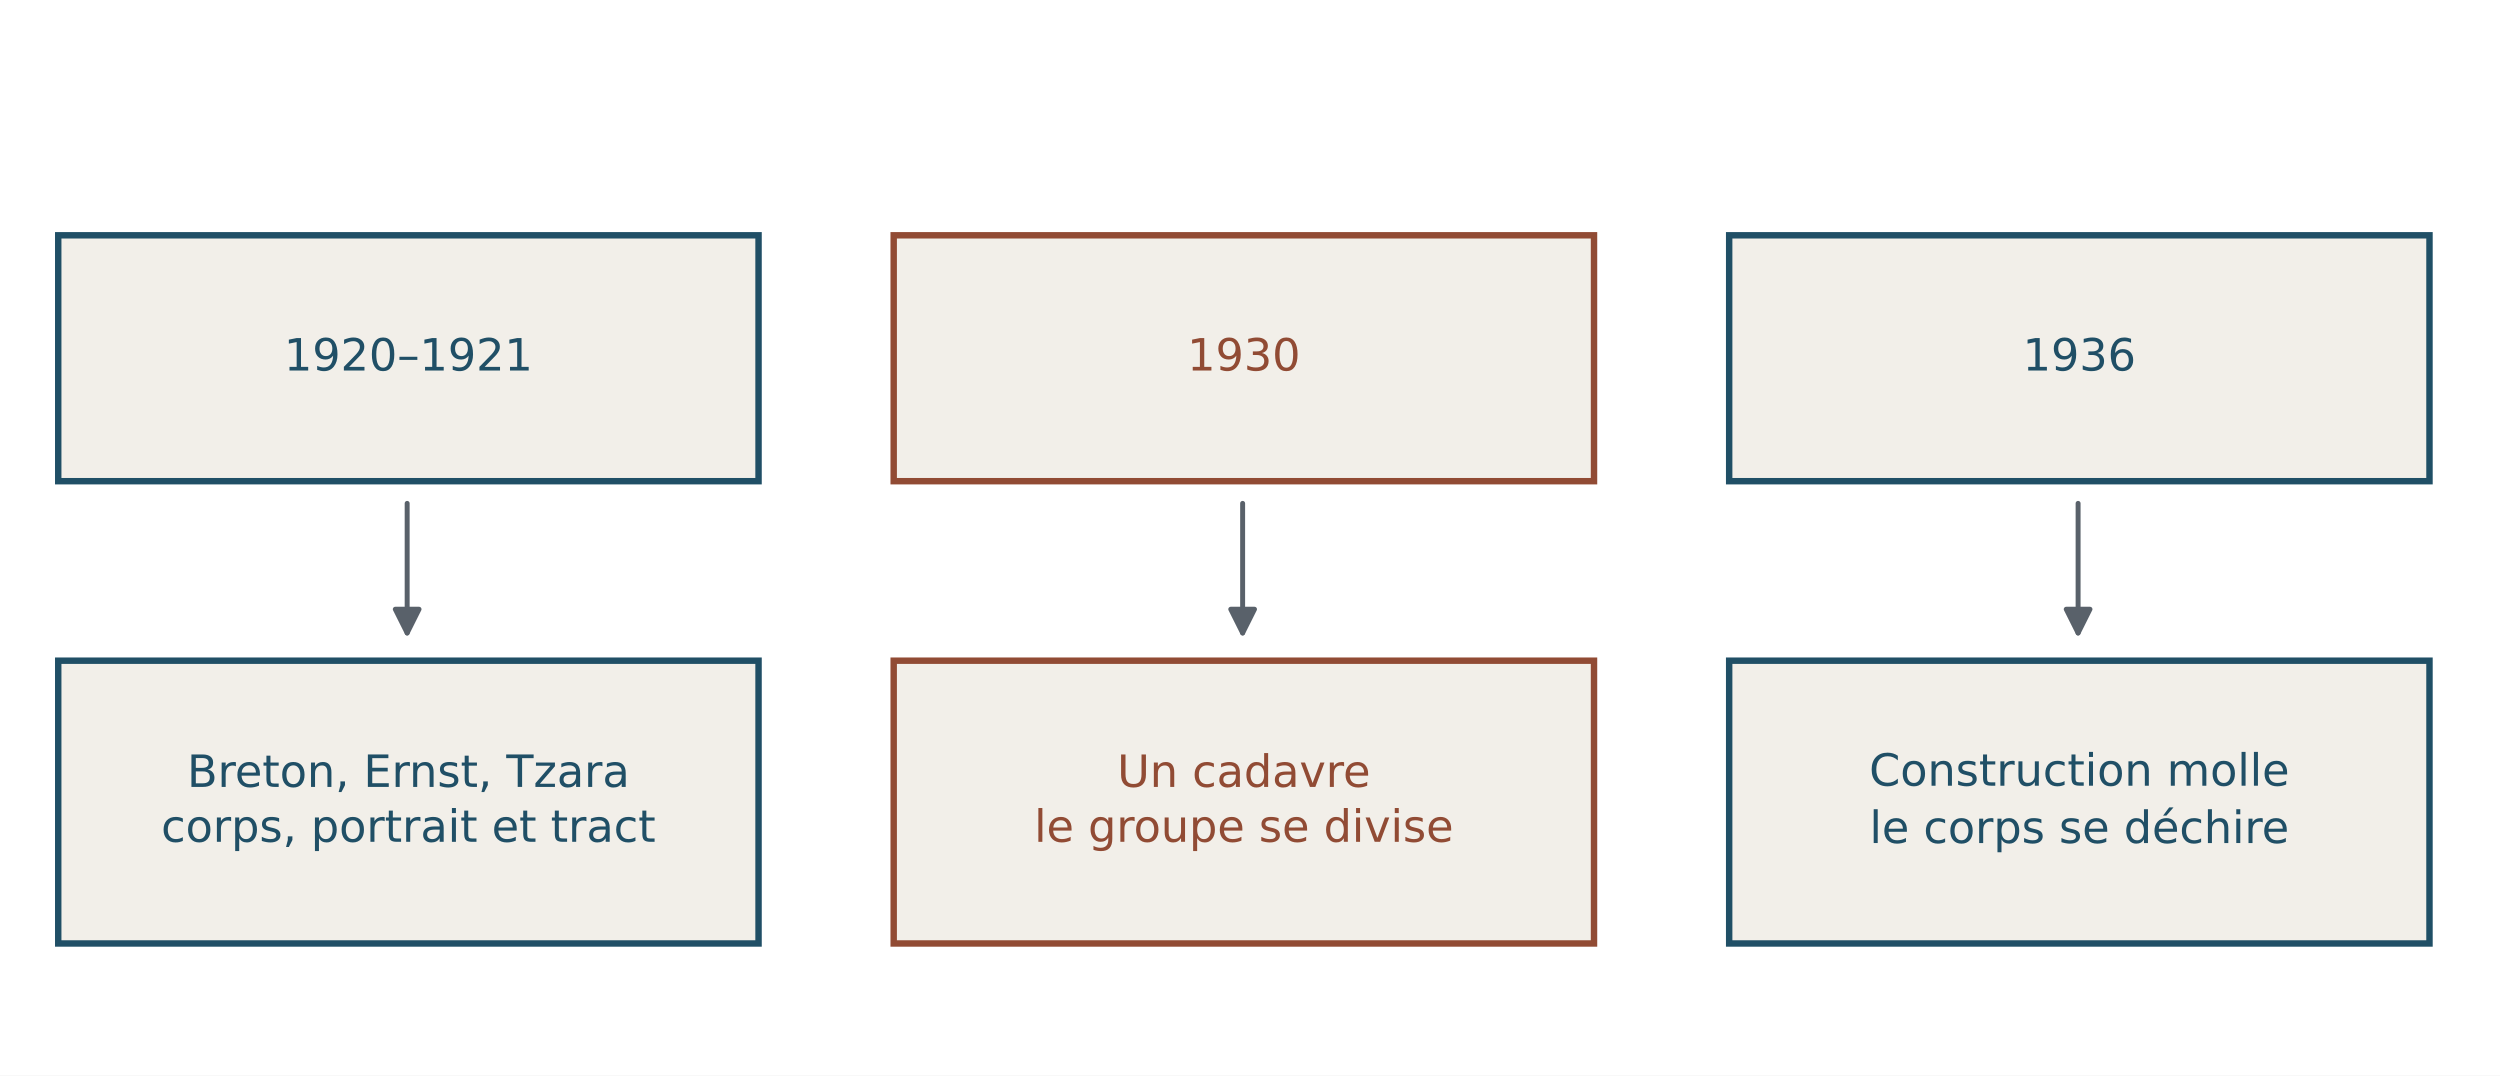
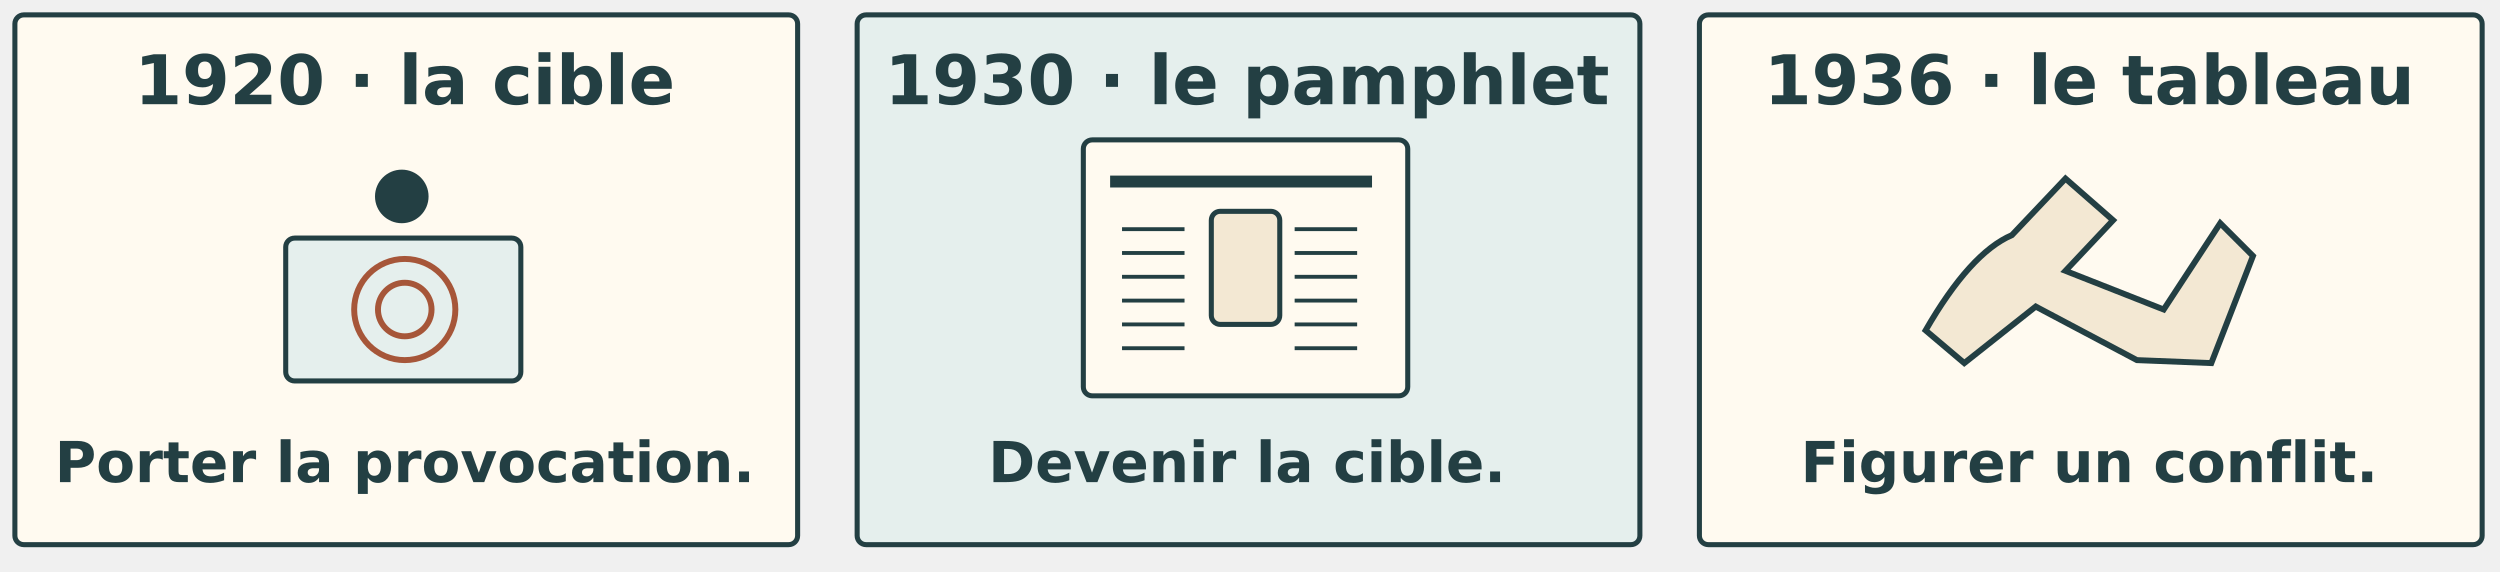
- <svg xmlns="http://www.w3.org/2000/svg" xmlns:xlink="http://www.w3.org/1999/xlink" width="505.44pt" height="217.44pt" viewBox="0 0 505.44 217.44" version="1.1">
+ <svg xmlns="http://www.w3.org/2000/svg" width="840" height="192" viewBox="0 0 840 192" role="img" aria-labelledby="titre desc">
  <defs>
-     <style type="text/css">*{stroke-linejoin: round; stroke-linecap: butt}</style>
+     <marker id="a" viewBox="0 0 8 8" markerUnits="userSpaceOnUse" markerWidth="10" markerHeight="10" refX="7" refY="4" orient="auto">
+       <path d="M0 0L8 4L0 8Z" fill="#a65639" />
+     </marker>
  </defs>
-   <g id="figure_1">
-     <g id="patch_1">
-       <path d="M 0 217.44 L 505.44 217.44 L 505.44 -0 L 0 -0 z " style="fill: #ffffff" />
+   <g font-family="DejaVu Sans, sans-serif">
+     <rect x="5" y="5" width="263" height="178" rx="3" fill="#fffaf0" stroke="#233f43" stroke-width="1.7" />
+     <rect x="288" y="5" width="263" height="178" rx="3" fill="#e5efed" stroke="#233f43" stroke-width="1.7" />
+     <rect x="571" y="5" width="263" height="178" rx="3" fill="#fffaf0" stroke="#233f43" stroke-width="1.7" />
+     <text x="136" y="35" text-anchor="middle" fill="#233f43" font-size="23" font-weight="700">1920 · la cible</text>
+     <text x="419" y="35" text-anchor="middle" fill="#233f43" font-size="23" font-weight="700">1930 · le pamphlet</text>
+     <text x="702" y="35" text-anchor="middle" fill="#233f43" font-size="23" font-weight="700">1936 · le tableau</text>
+     <circle cx="135" cy="66" r="9" fill="#233f43" />
+     <rect x="96" y="80" width="79" height="48" rx="3" fill="#e5efed" stroke="#233f43" stroke-width="1.7" />
+     <g fill="none" stroke="#a65639" stroke-width="2">
+       <circle cx="136" cy="104" r="17" />
+       <circle cx="136" cy="104" r="9" />
    </g>
-     <g id="axes_1">
-       <g id="patch_2">
-         <path d="M 11.772 97.286 L 153.36 97.286 L 153.36 47.571 L 11.772 47.571 z " clip-path="url(#pfb0b498c9a)" style="fill: #f2efe9; stroke: #204f66; stroke-width: 1.3; stroke-linejoin: miter" />
-       </g>
-       <g id="patch_3">
-         <path d="M 11.772 190.749 L 153.36 190.749 L 153.36 133.577 L 11.772 133.577 z " clip-path="url(#pfb0b498c9a)" style="fill: #f2efe9; stroke: #204f66; stroke-width: 1.3; stroke-linejoin: miter" />
-       </g>
-       <g id="patch_4">
-         <path d="M 82.318 101.771 Q 82.318 115.431 82.318 127.973 " clip-path="url(#pfb0b498c9a)" style="fill: none; stroke: #59616a; stroke-linecap: round" />
-         <path d="M 84.718 123.173 L 82.318 127.973 L 79.918 123.173 z " clip-path="url(#pfb0b498c9a)" style="fill: #59616a; stroke: #59616a; stroke-linecap: round" />
-       </g>
-       <g id="patch_5">
-         <path d="M 180.684 97.286 L 322.272 97.286 L 322.272 47.571 L 180.684 47.571 z " clip-path="url(#pfb0b498c9a)" style="fill: #f2efe9; stroke: #914b34; stroke-width: 1.3; stroke-linejoin: miter" />
-       </g>
-       <g id="patch_6">
-         <path d="M 180.684 190.749 L 322.272 190.749 L 322.272 133.577 L 180.684 133.577 z " clip-path="url(#pfb0b498c9a)" style="fill: #f2efe9; stroke: #914b34; stroke-width: 1.3; stroke-linejoin: miter" />
-       </g>
-       <g id="patch_7">
-         <path d="M 251.23 101.771 Q 251.23 115.431 251.23 127.973 " clip-path="url(#pfb0b498c9a)" style="fill: none; stroke: #59616a; stroke-linecap: round" />
-         <path d="M 253.63 123.173 L 251.23 127.973 L 248.83 123.173 z " clip-path="url(#pfb0b498c9a)" style="fill: #59616a; stroke: #59616a; stroke-linecap: round" />
-       </g>
-       <g id="patch_8">
-         <path d="M 349.596 97.286 L 491.184 97.286 L 491.184 47.571 L 349.596 47.571 z " clip-path="url(#pfb0b498c9a)" style="fill: #f2efe9; stroke: #204f66; stroke-width: 1.3; stroke-linejoin: miter" />
-       </g>
-       <g id="patch_9">
-         <path d="M 349.596 190.749 L 491.184 190.749 L 491.184 133.577 L 349.596 133.577 z " clip-path="url(#pfb0b498c9a)" style="fill: #f2efe9; stroke: #204f66; stroke-width: 1.3; stroke-linejoin: miter" />
-       </g>
-       <g id="patch_10">
-         <path d="M 420.142 101.771 Q 420.142 115.431 420.142 127.973 " clip-path="url(#pfb0b498c9a)" style="fill: none; stroke: #59616a; stroke-linecap: round" />
-         <path d="M 422.542 123.173 L 420.142 127.973 L 417.742 123.173 z " clip-path="url(#pfb0b498c9a)" style="fill: #59616a; stroke: #59616a; stroke-linecap: round" />
-       </g>
-       <g id="text_1">
-         <g style="fill: #204f66" transform="translate(57.411 74.91201) scale(0.09 -0.09)">
-           <defs>
-             <path id="DejaVuSans-31" d="M 794 531 L 1825 531 L 1825 4091 L 703 3866 L 703 4441 L 1819 4666 L 2450 4666 L 2450 531 L 3481 531 L 3481 0 L 794 0 L 794 531 z " transform="scale(0.015625)" />
-             <path id="DejaVuSans-39" d="M 703 97 L 703 672 Q 941 559 1184 500 Q 1428 441 1663 441 Q 2288 441 2617 861 Q 2947 1281 2994 2138 Q 2813 1869 2534 1725 Q 2256 1581 1919 1581 Q 1219 1581 811 2004 Q 403 2428 403 3163 Q 403 3881 828 4315 Q 1253 4750 1959 4750 Q 2769 4750 3195 4129 Q 3622 3509 3622 2328 Q 3622 1225 3098 567 Q 2575 -91 1691 -91 Q 1453 -91 1209 -44 Q 966 3 703 97 z M 1959 2075 Q 2384 2075 2632 2365 Q 2881 2656 2881 3163 Q 2881 3666 2632 3958 Q 2384 4250 1959 4250 Q 1534 4250 1286 3958 Q 1038 3666 1038 3163 Q 1038 2656 1286 2365 Q 1534 2075 1959 2075 z " transform="scale(0.015625)" />
-             <path id="DejaVuSans-32" d="M 1228 531 L 3431 531 L 3431 0 L 469 0 L 469 531 Q 828 903 1448 1529 Q 2069 2156 2228 2338 Q 2531 2678 2651 2914 Q 2772 3150 2772 3378 Q 2772 3750 2511 3984 Q 2250 4219 1831 4219 Q 1534 4219 1204 4116 Q 875 4013 500 3803 L 500 4441 Q 881 4594 1212 4672 Q 1544 4750 1819 4750 Q 2544 4750 2975 4387 Q 3406 4025 3406 3419 Q 3406 3131 3298 2873 Q 3191 2616 2906 2266 Q 2828 2175 2409 1742 Q 1991 1309 1228 531 z " transform="scale(0.015625)" />
-             <path id="DejaVuSans-30" d="M 2034 4250 Q 1547 4250 1301 3770 Q 1056 3291 1056 2328 Q 1056 1369 1301 889 Q 1547 409 2034 409 Q 2525 409 2770 889 Q 3016 1369 3016 2328 Q 3016 3291 2770 3770 Q 2525 4250 2034 4250 z M 2034 4750 Q 2819 4750 3233 4129 Q 3647 3509 3647 2328 Q 3647 1150 3233 529 Q 2819 -91 2034 -91 Q 1250 -91 836 529 Q 422 1150 422 2328 Q 422 3509 836 4129 Q 1250 4750 2034 4750 z " transform="scale(0.015625)" />
-             <path id="DejaVuSans-2013" d="M 313 1978 L 2888 1978 L 2888 1528 L 313 1528 L 313 1978 z " transform="scale(0.015625)" />
-           </defs>
-           <use xlink:href="#DejaVuSans-31" />
-           <use xlink:href="#DejaVuSans-39" transform="translate(63.62305 0)" />
-           <use xlink:href="#DejaVuSans-32" transform="translate(127.2461 0)" />
-           <use xlink:href="#DejaVuSans-30" transform="translate(190.8691 0)" />
-           <use xlink:href="#DejaVuSans-2013" transform="translate(254.4922 0)" />
-           <use xlink:href="#DejaVuSans-31" transform="translate(304.4922 0)" />
-           <use xlink:href="#DejaVuSans-39" transform="translate(368.1152 0)" />
-           <use xlink:href="#DejaVuSans-32" transform="translate(431.7383 0)" />
-           <use xlink:href="#DejaVuSans-31" transform="translate(495.3613 0)" />
-         </g>
-       </g>
-       <g id="text_2">
-         <g style="fill: #204f66" transform="translate(37.82053 159.0944) scale(0.09 -0.09)">
-           <defs>
-             <path id="DejaVuSans-42" d="M 1259 2228 L 1259 519 L 2272 519 Q 2781 519 3026 730 Q 3272 941 3272 1375 Q 3272 1813 3026 2020 Q 2781 2228 2272 2228 L 1259 2228 z M 1259 4147 L 1259 2741 L 2194 2741 Q 2656 2741 2882 2914 Q 3109 3088 3109 3444 Q 3109 3797 2882 3972 Q 2656 4147 2194 4147 L 1259 4147 z M 628 4666 L 2241 4666 Q 2963 4666 3353 4366 Q 3744 4066 3744 3513 Q 3744 3084 3544 2831 Q 3344 2578 2956 2516 Q 3422 2416 3680 2098 Q 3938 1781 3938 1306 Q 3938 681 3513 340 Q 3088 0 2303 0 L 628 0 L 628 4666 z " transform="scale(0.015625)" />
-             <path id="DejaVuSans-72" d="M 2631 2963 Q 2534 3019 2420 3045 Q 2306 3072 2169 3072 Q 1681 3072 1420 2755 Q 1159 2438 1159 1844 L 1159 0 L 581 0 L 581 3500 L 1159 3500 L 1159 2956 Q 1341 3275 1631 3429 Q 1922 3584 2338 3584 Q 2397 3584 2469 3576 Q 2541 3569 2628 3553 L 2631 2963 z " transform="scale(0.015625)" />
-             <path id="DejaVuSans-65" d="M 3597 1894 L 3597 1613 L 953 1613 Q 991 1019 1311 708 Q 1631 397 2203 397 Q 2534 397 2845 478 Q 3156 559 3463 722 L 3463 178 Q 3153 47 2828 -22 Q 2503 -91 2169 -91 Q 1331 -91 842 396 Q 353 884 353 1716 Q 353 2575 817 3079 Q 1281 3584 2069 3584 Q 2775 3584 3186 3129 Q 3597 2675 3597 1894 z M 3022 2063 Q 3016 2534 2758 2815 Q 2500 3097 2075 3097 Q 1594 3097 1305 2825 Q 1016 2553 972 2059 L 3022 2063 z " transform="scale(0.015625)" />
-             <path id="DejaVuSans-74" d="M 1172 4494 L 1172 3500 L 2356 3500 L 2356 3053 L 1172 3053 L 1172 1153 Q 1172 725 1289 603 Q 1406 481 1766 481 L 2356 481 L 2356 0 L 1766 0 Q 1100 0 847 248 Q 594 497 594 1153 L 594 3053 L 172 3053 L 172 3500 L 594 3500 L 594 4494 L 1172 4494 z " transform="scale(0.015625)" />
-             <path id="DejaVuSans-6f" d="M 1959 3097 Q 1497 3097 1228 2736 Q 959 2375 959 1747 Q 959 1119 1226 758 Q 1494 397 1959 397 Q 2419 397 2687 759 Q 2956 1122 2956 1747 Q 2956 2369 2687 2733 Q 2419 3097 1959 3097 z M 1959 3584 Q 2709 3584 3137 3096 Q 3566 2609 3566 1747 Q 3566 888 3137 398 Q 2709 -91 1959 -91 Q 1206 -91 779 398 Q 353 888 353 1747 Q 353 2609 779 3096 Q 1206 3584 1959 3584 z " transform="scale(0.015625)" />
-             <path id="DejaVuSans-6e" d="M 3513 2113 L 3513 0 L 2938 0 L 2938 2094 Q 2938 2591 2744 2837 Q 2550 3084 2163 3084 Q 1697 3084 1428 2787 Q 1159 2491 1159 1978 L 1159 0 L 581 0 L 581 3500 L 1159 3500 L 1159 2956 Q 1366 3272 1645 3428 Q 1925 3584 2291 3584 Q 2894 3584 3203 3211 Q 3513 2838 3513 2113 z " transform="scale(0.015625)" />
-             <path id="DejaVuSans-2c" d="M 750 794 L 1409 794 L 1409 256 L 897 -744 L 494 -744 L 750 256 L 750 794 z " transform="scale(0.015625)" />
-             <path id="DejaVuSans-20" transform="scale(0.015625)" />
-             <path id="DejaVuSans-45" d="M 628 4666 L 3578 4666 L 3578 4134 L 1259 4134 L 1259 2753 L 3481 2753 L 3481 2222 L 1259 2222 L 1259 531 L 3634 531 L 3634 0 L 628 0 L 628 4666 z " transform="scale(0.015625)" />
-             <path id="DejaVuSans-73" d="M 2834 3397 L 2834 2853 Q 2591 2978 2328 3040 Q 2066 3103 1784 3103 Q 1356 3103 1142 2972 Q 928 2841 928 2578 Q 928 2378 1081 2264 Q 1234 2150 1697 2047 L 1894 2003 Q 2506 1872 2764 1633 Q 3022 1394 3022 966 Q 3022 478 2636 193 Q 2250 -91 1575 -91 Q 1294 -91 989 -36 Q 684 19 347 128 L 347 722 Q 666 556 975 473 Q 1284 391 1588 391 Q 1994 391 2212 530 Q 2431 669 2431 922 Q 2431 1156 2273 1281 Q 2116 1406 1581 1522 L 1381 1569 Q 847 1681 609 1914 Q 372 2147 372 2553 Q 372 3047 722 3315 Q 1072 3584 1716 3584 Q 2034 3584 2315 3537 Q 2597 3491 2834 3397 z " transform="scale(0.015625)" />
-             <path id="DejaVuSans-54" d="M -19 4666 L 3928 4666 L 3928 4134 L 2272 4134 L 2272 0 L 1638 0 L 1638 4134 L -19 4134 L -19 4666 z " transform="scale(0.015625)" />
-             <path id="DejaVuSans-7a" d="M 353 3500 L 3084 3500 L 3084 2975 L 922 459 L 3084 459 L 3084 0 L 275 0 L 275 525 L 2438 3041 L 353 3041 L 353 3500 z " transform="scale(0.015625)" />
-             <path id="DejaVuSans-61" d="M 2194 1759 Q 1497 1759 1228 1600 Q 959 1441 959 1056 Q 959 750 1161 570 Q 1363 391 1709 391 Q 2188 391 2477 730 Q 2766 1069 2766 1631 L 2766 1759 L 2194 1759 z M 3341 1997 L 3341 0 L 2766 0 L 2766 531 Q 2569 213 2275 61 Q 1981 -91 1556 -91 Q 1019 -91 701 211 Q 384 513 384 1019 Q 384 1609 779 1909 Q 1175 2209 1959 2209 L 2766 2209 L 2766 2266 Q 2766 2663 2505 2880 Q 2244 3097 1772 3097 Q 1472 3097 1187 3025 Q 903 2953 641 2809 L 641 3341 Q 956 3463 1253 3523 Q 1550 3584 1831 3584 Q 2591 3584 2966 3190 Q 3341 2797 3341 1997 z " transform="scale(0.015625)" />
-           </defs>
-           <use xlink:href="#DejaVuSans-42" />
-           <use xlink:href="#DejaVuSans-72" transform="translate(68.60352 0)" />
-           <use xlink:href="#DejaVuSans-65" transform="translate(107.4668 0)" />
-           <use xlink:href="#DejaVuSans-74" transform="translate(168.9902 0)" />
-           <use xlink:href="#DejaVuSans-6f" transform="translate(208.1992 0)" />
-           <use xlink:href="#DejaVuSans-6e" transform="translate(269.3809 0)" />
-           <use xlink:href="#DejaVuSans-2c" transform="translate(332.7598 0)" />
-           <use xlink:href="#DejaVuSans-20" transform="translate(364.5469 0)" />
-           <use xlink:href="#DejaVuSans-45" transform="translate(396.334 0)" />
-           <use xlink:href="#DejaVuSans-72" transform="translate(459.5176 0)" />
-           <use xlink:href="#DejaVuSans-6e" transform="translate(498.8809 0)" />
-           <use xlink:href="#DejaVuSans-73" transform="translate(562.2598 0)" />
-           <use xlink:href="#DejaVuSans-74" transform="translate(614.3594 0)" />
-           <use xlink:href="#DejaVuSans-2c" transform="translate(653.5684 0)" />
-           <use xlink:href="#DejaVuSans-20" transform="translate(685.3555 0)" />
-           <use xlink:href="#DejaVuSans-54" transform="translate(717.1426 0)" />
-           <use xlink:href="#DejaVuSans-7a" transform="translate(778.2266 0)" />
-           <use xlink:href="#DejaVuSans-61" transform="translate(830.7168 0)" />
-           <use xlink:href="#DejaVuSans-72" transform="translate(891.9961 0)" />
-           <use xlink:href="#DejaVuSans-61" transform="translate(933.1094 0)" />
-         </g>
-         <g style="fill: #204f66" transform="translate(32.57733 170.1982) scale(0.09 -0.09)">
-           <defs>
-             <path id="DejaVuSans-63" d="M 3122 3366 L 3122 2828 Q 2878 2963 2633 3030 Q 2388 3097 2138 3097 Q 1578 3097 1268 2742 Q 959 2388 959 1747 Q 959 1106 1268 751 Q 1578 397 2138 397 Q 2388 397 2633 464 Q 2878 531 3122 666 L 3122 134 Q 2881 22 2623 -34 Q 2366 -91 2075 -91 Q 1284 -91 818 406 Q 353 903 353 1747 Q 353 2603 823 3093 Q 1294 3584 2113 3584 Q 2378 3584 2631 3529 Q 2884 3475 3122 3366 z " transform="scale(0.015625)" />
-             <path id="DejaVuSans-70" d="M 1159 525 L 1159 -1331 L 581 -1331 L 581 3500 L 1159 3500 L 1159 2969 Q 1341 3281 1617 3432 Q 1894 3584 2278 3584 Q 2916 3584 3314 3078 Q 3713 2572 3713 1747 Q 3713 922 3314 415 Q 2916 -91 2278 -91 Q 1894 -91 1617 61 Q 1341 213 1159 525 z M 3116 1747 Q 3116 2381 2855 2742 Q 2594 3103 2138 3103 Q 1681 3103 1420 2742 Q 1159 2381 1159 1747 Q 1159 1113 1420 752 Q 1681 391 2138 391 Q 2594 391 2855 752 Q 3116 1113 3116 1747 z " transform="scale(0.015625)" />
-             <path id="DejaVuSans-69" d="M 603 3500 L 1178 3500 L 1178 0 L 603 0 L 603 3500 z M 603 4863 L 1178 4863 L 1178 4134 L 603 4134 L 603 4863 z " transform="scale(0.015625)" />
-           </defs>
-           <use xlink:href="#DejaVuSans-63" />
-           <use xlink:href="#DejaVuSans-6f" transform="translate(54.98047 0)" />
-           <use xlink:href="#DejaVuSans-72" transform="translate(116.1621 0)" />
-           <use xlink:href="#DejaVuSans-70" transform="translate(157.2754 0)" />
-           <use xlink:href="#DejaVuSans-73" transform="translate(220.752 0)" />
-           <use xlink:href="#DejaVuSans-2c" transform="translate(272.8516 0)" />
-           <use xlink:href="#DejaVuSans-20" transform="translate(304.6387 0)" />
-           <use xlink:href="#DejaVuSans-70" transform="translate(336.4258 0)" />
-           <use xlink:href="#DejaVuSans-6f" transform="translate(399.9023 0)" />
-           <use xlink:href="#DejaVuSans-72" transform="translate(461.084 0)" />
-           <use xlink:href="#DejaVuSans-74" transform="translate(502.1973 0)" />
-           <use xlink:href="#DejaVuSans-72" transform="translate(541.4062 0)" />
-           <use xlink:href="#DejaVuSans-61" transform="translate(582.5195 0)" />
-           <use xlink:href="#DejaVuSans-69" transform="translate(643.7988 0)" />
-           <use xlink:href="#DejaVuSans-74" transform="translate(671.582 0)" />
-           <use xlink:href="#DejaVuSans-20" transform="translate(710.791 0)" />
-           <use xlink:href="#DejaVuSans-65" transform="translate(742.5781 0)" />
-           <use xlink:href="#DejaVuSans-74" transform="translate(804.1016 0)" />
-           <use xlink:href="#DejaVuSans-20" transform="translate(843.3105 0)" />
-           <use xlink:href="#DejaVuSans-74" transform="translate(875.0977 0)" />
-           <use xlink:href="#DejaVuSans-72" transform="translate(914.3066 0)" />
-           <use xlink:href="#DejaVuSans-61" transform="translate(955.4199 0)" />
-           <use xlink:href="#DejaVuSans-63" transform="translate(1016.699 0)" />
-           <use xlink:href="#DejaVuSans-74" transform="translate(1071.68 0)" />
-         </g>
-       </g>
-       <g id="text_3">
-         <g style="fill: #914b34" transform="translate(240.0255 74.91201) scale(0.09 -0.09)">
-           <defs>
-             <path id="DejaVuSans-33" d="M 2597 2516 Q 3050 2419 3304 2112 Q 3559 1806 3559 1356 Q 3559 666 3084 287 Q 2609 -91 1734 -91 Q 1441 -91 1130 -33 Q 819 25 488 141 L 488 750 Q 750 597 1062 519 Q 1375 441 1716 441 Q 2309 441 2620 675 Q 2931 909 2931 1356 Q 2931 1769 2642 2001 Q 2353 2234 1838 2234 L 1294 2234 L 1294 2753 L 1863 2753 Q 2328 2753 2575 2939 Q 2822 3125 2822 3475 Q 2822 3834 2567 4026 Q 2313 4219 1838 4219 Q 1578 4219 1281 4162 Q 984 4106 628 3988 L 628 4550 Q 988 4650 1302 4700 Q 1616 4750 1894 4750 Q 2613 4750 3031 4423 Q 3450 4097 3450 3541 Q 3450 3153 3228 2886 Q 3006 2619 2597 2516 z " transform="scale(0.015625)" />
-           </defs>
-           <use xlink:href="#DejaVuSans-31" />
-           <use xlink:href="#DejaVuSans-39" transform="translate(63.62305 0)" />
-           <use xlink:href="#DejaVuSans-33" transform="translate(127.2461 0)" />
-           <use xlink:href="#DejaVuSans-30" transform="translate(190.8691 0)" />
-         </g>
-       </g>
-       <g id="text_4">
-         <g style="fill: #914b34" transform="translate(225.8751 159.0944) scale(0.09 -0.09)">
-           <defs>
-             <path id="DejaVuSans-55" d="M 556 4666 L 1191 4666 L 1191 1831 Q 1191 1081 1462 751 Q 1734 422 2344 422 Q 2950 422 3222 751 Q 3494 1081 3494 1831 L 3494 4666 L 4128 4666 L 4128 1753 Q 4128 841 3676 375 Q 3225 -91 2344 -91 Q 1459 -91 1007 375 Q 556 841 556 1753 L 556 4666 z " transform="scale(0.015625)" />
-             <path id="DejaVuSans-64" d="M 2906 2969 L 2906 4863 L 3481 4863 L 3481 0 L 2906 0 L 2906 525 Q 2725 213 2448 61 Q 2172 -91 1784 -91 Q 1150 -91 751 415 Q 353 922 353 1747 Q 353 2572 751 3078 Q 1150 3584 1784 3584 Q 2172 3584 2448 3432 Q 2725 3281 2906 2969 z M 947 1747 Q 947 1113 1208 752 Q 1469 391 1925 391 Q 2381 391 2643 752 Q 2906 1113 2906 1747 Q 2906 2381 2643 2742 Q 2381 3103 1925 3103 Q 1469 3103 1208 2742 Q 947 2381 947 1747 z " transform="scale(0.015625)" />
-             <path id="DejaVuSans-76" d="M 191 3500 L 800 3500 L 1894 563 L 2988 3500 L 3597 3500 L 2284 0 L 1503 0 L 191 3500 z " transform="scale(0.015625)" />
-           </defs>
-           <use xlink:href="#DejaVuSans-55" />
-           <use xlink:href="#DejaVuSans-6e" transform="translate(73.19336 0)" />
-           <use xlink:href="#DejaVuSans-20" transform="translate(136.5723 0)" />
-           <use xlink:href="#DejaVuSans-63" transform="translate(168.3594 0)" />
-           <use xlink:href="#DejaVuSans-61" transform="translate(223.3398 0)" />
-           <use xlink:href="#DejaVuSans-64" transform="translate(284.6191 0)" />
-           <use xlink:href="#DejaVuSans-61" transform="translate(348.0957 0)" />
-           <use xlink:href="#DejaVuSans-76" transform="translate(409.375 0)" />
-           <use xlink:href="#DejaVuSans-72" transform="translate(468.5547 0)" />
-           <use xlink:href="#DejaVuSans-65" transform="translate(507.418 0)" />
-         </g>
-         <g style="fill: #914b34" transform="translate(209.0852 170.1982) scale(0.09 -0.09)">
-           <defs>
-             <path id="DejaVuSans-6c" d="M 603 4863 L 1178 4863 L 1178 0 L 603 0 L 603 4863 z " transform="scale(0.015625)" />
-             <path id="DejaVuSans-67" d="M 2906 1791 Q 2906 2416 2648 2759 Q 2391 3103 1925 3103 Q 1463 3103 1205 2759 Q 947 2416 947 1791 Q 947 1169 1205 825 Q 1463 481 1925 481 Q 2391 481 2648 825 Q 2906 1169 2906 1791 z M 3481 434 Q 3481 -459 3084 -895 Q 2688 -1331 1869 -1331 Q 1566 -1331 1297 -1286 Q 1028 -1241 775 -1147 L 775 -588 Q 1028 -725 1275 -790 Q 1522 -856 1778 -856 Q 2344 -856 2625 -561 Q 2906 -266 2906 331 L 2906 616 Q 2728 306 2450 153 Q 2172 0 1784 0 Q 1141 0 747 490 Q 353 981 353 1791 Q 353 2603 747 3093 Q 1141 3584 1784 3584 Q 2172 3584 2450 3431 Q 2728 3278 2906 2969 L 2906 3500 L 3481 3500 L 3481 434 z " transform="scale(0.015625)" />
-             <path id="DejaVuSans-75" d="M 544 1381 L 544 3500 L 1119 3500 L 1119 1403 Q 1119 906 1312 657 Q 1506 409 1894 409 Q 2359 409 2629 706 Q 2900 1003 2900 1516 L 2900 3500 L 3475 3500 L 3475 0 L 2900 0 L 2900 538 Q 2691 219 2414 64 Q 2138 -91 1772 -91 Q 1169 -91 856 284 Q 544 659 544 1381 z M 1991 3584 L 1991 3584 z " transform="scale(0.015625)" />
-           </defs>
-           <use xlink:href="#DejaVuSans-6c" />
-           <use xlink:href="#DejaVuSans-65" transform="translate(27.7832 0)" />
-           <use xlink:href="#DejaVuSans-20" transform="translate(89.30664 0)" />
-           <use xlink:href="#DejaVuSans-67" transform="translate(121.0938 0)" />
-           <use xlink:href="#DejaVuSans-72" transform="translate(184.5703 0)" />
-           <use xlink:href="#DejaVuSans-6f" transform="translate(223.4336 0)" />
-           <use xlink:href="#DejaVuSans-75" transform="translate(284.6152 0)" />
-           <use xlink:href="#DejaVuSans-70" transform="translate(347.9941 0)" />
-           <use xlink:href="#DejaVuSans-65" transform="translate(411.4707 0)" />
-           <use xlink:href="#DejaVuSans-20" transform="translate(472.9941 0)" />
-           <use xlink:href="#DejaVuSans-73" transform="translate(504.7812 0)" />
-           <use xlink:href="#DejaVuSans-65" transform="translate(556.8809 0)" />
-           <use xlink:href="#DejaVuSans-20" transform="translate(618.4043 0)" />
-           <use xlink:href="#DejaVuSans-64" transform="translate(650.1914 0)" />
-           <use xlink:href="#DejaVuSans-69" transform="translate(713.668 0)" />
-           <use xlink:href="#DejaVuSans-76" transform="translate(741.4512 0)" />
-           <use xlink:href="#DejaVuSans-69" transform="translate(800.6309 0)" />
-           <use xlink:href="#DejaVuSans-73" transform="translate(828.4141 0)" />
-           <use xlink:href="#DejaVuSans-65" transform="translate(880.5137 0)" />
-         </g>
-       </g>
-       <g id="text_5">
-         <g style="fill: #204f66" transform="translate(408.9375 74.91201) scale(0.09 -0.09)">
-           <defs>
-             <path id="DejaVuSans-36" d="M 2113 2584 Q 1688 2584 1439 2293 Q 1191 2003 1191 1497 Q 1191 994 1439 701 Q 1688 409 2113 409 Q 2538 409 2786 701 Q 3034 994 3034 1497 Q 3034 2003 2786 2293 Q 2538 2584 2113 2584 z M 3366 4563 L 3366 3988 Q 3128 4100 2886 4159 Q 2644 4219 2406 4219 Q 1781 4219 1451 3797 Q 1122 3375 1075 2522 Q 1259 2794 1537 2939 Q 1816 3084 2150 3084 Q 2853 3084 3261 2657 Q 3669 2231 3669 1497 Q 3669 778 3244 343 Q 2819 -91 2113 -91 Q 1303 -91 875 529 Q 447 1150 447 2328 Q 447 3434 972 4092 Q 1497 4750 2381 4750 Q 2619 4750 2861 4703 Q 3103 4656 3366 4563 z " transform="scale(0.015625)" />
-           </defs>
-           <use xlink:href="#DejaVuSans-31" />
-           <use xlink:href="#DejaVuSans-39" transform="translate(63.62305 0)" />
-           <use xlink:href="#DejaVuSans-33" transform="translate(127.2461 0)" />
-           <use xlink:href="#DejaVuSans-36" transform="translate(190.8691 0)" />
-         </g>
-       </g>
-       <g id="text_6">
-         <g style="fill: #204f66" transform="translate(377.9023 158.8514) scale(0.09 -0.09)">
-           <defs>
-             <path id="DejaVuSans-43" d="M 4122 4306 L 4122 3641 Q 3803 3938 3442 4084 Q 3081 4231 2675 4231 Q 1875 4231 1450 3742 Q 1025 3253 1025 2328 Q 1025 1406 1450 917 Q 1875 428 2675 428 Q 3081 428 3442 575 Q 3803 722 4122 1019 L 4122 359 Q 3791 134 3420 21 Q 3050 -91 2638 -91 Q 1578 -91 968 557 Q 359 1206 359 2328 Q 359 3453 968 4101 Q 1578 4750 2638 4750 Q 3056 4750 3426 4639 Q 3797 4528 4122 4306 z " transform="scale(0.015625)" />
-             <path id="DejaVuSans-6d" d="M 3328 2828 Q 3544 3216 3844 3400 Q 4144 3584 4550 3584 Q 5097 3584 5394 3201 Q 5691 2819 5691 2113 L 5691 0 L 5113 0 L 5113 2094 Q 5113 2597 4934 2840 Q 4756 3084 4391 3084 Q 3944 3084 3684 2787 Q 3425 2491 3425 1978 L 3425 0 L 2847 0 L 2847 2094 Q 2847 2600 2669 2842 Q 2491 3084 2119 3084 Q 1678 3084 1418 2786 Q 1159 2488 1159 1978 L 1159 0 L 581 0 L 581 3500 L 1159 3500 L 1159 2956 Q 1356 3278 1631 3431 Q 1906 3584 2284 3584 Q 2666 3584 2933 3390 Q 3200 3197 3328 2828 z " transform="scale(0.015625)" />
-           </defs>
-           <use xlink:href="#DejaVuSans-43" />
-           <use xlink:href="#DejaVuSans-6f" transform="translate(69.82422 0)" />
-           <use xlink:href="#DejaVuSans-6e" transform="translate(131.0059 0)" />
-           <use xlink:href="#DejaVuSans-73" transform="translate(194.3848 0)" />
-           <use xlink:href="#DejaVuSans-74" transform="translate(246.4844 0)" />
-           <use xlink:href="#DejaVuSans-72" transform="translate(285.6934 0)" />
-           <use xlink:href="#DejaVuSans-75" transform="translate(326.8066 0)" />
-           <use xlink:href="#DejaVuSans-63" transform="translate(390.1855 0)" />
-           <use xlink:href="#DejaVuSans-74" transform="translate(445.166 0)" />
-           <use xlink:href="#DejaVuSans-69" transform="translate(484.375 0)" />
-           <use xlink:href="#DejaVuSans-6f" transform="translate(512.1582 0)" />
-           <use xlink:href="#DejaVuSans-6e" transform="translate(573.3398 0)" />
-           <use xlink:href="#DejaVuSans-20" transform="translate(636.7188 0)" />
-           <use xlink:href="#DejaVuSans-6d" transform="translate(668.5059 0)" />
-           <use xlink:href="#DejaVuSans-6f" transform="translate(765.918 0)" />
-           <use xlink:href="#DejaVuSans-6c" transform="translate(827.0996 0)" />
-           <use xlink:href="#DejaVuSans-6c" transform="translate(854.8828 0)" />
-           <use xlink:href="#DejaVuSans-65" transform="translate(882.666 0)" />
-         </g>
-         <g style="fill: #204f66" transform="translate(377.9691 170.4412) scale(0.09 -0.09)">
-           <defs>
-             <path id="DejaVuSans-e9" d="M 3597 1894 L 3597 1613 L 953 1613 Q 991 1019 1311 708 Q 1631 397 2203 397 Q 2534 397 2845 478 Q 3156 559 3463 722 L 3463 178 Q 3153 47 2828 -22 Q 2503 -91 2169 -91 Q 1331 -91 842 396 Q 353 884 353 1716 Q 353 2575 817 3079 Q 1281 3584 2069 3584 Q 2775 3584 3186 3129 Q 3597 2675 3597 1894 z M 3022 2063 Q 3016 2534 2758 2815 Q 2500 3097 2075 3097 Q 1594 3097 1305 2825 Q 1016 2553 972 2059 L 3022 2063 z M 2466 5119 L 3088 5119 L 2070 3944 L 1591 3944 L 2466 5119 z " transform="scale(0.015625)" />
-             <path id="DejaVuSans-68" d="M 3513 2113 L 3513 0 L 2938 0 L 2938 2094 Q 2938 2591 2744 2837 Q 2550 3084 2163 3084 Q 1697 3084 1428 2787 Q 1159 2491 1159 1978 L 1159 0 L 581 0 L 581 4863 L 1159 4863 L 1159 2956 Q 1366 3272 1645 3428 Q 1925 3584 2291 3584 Q 2894 3584 3203 3211 Q 3513 2838 3513 2113 z " transform="scale(0.015625)" />
-           </defs>
-           <use xlink:href="#DejaVuSans-6c" />
-           <use xlink:href="#DejaVuSans-65" transform="translate(27.7832 0)" />
-           <use xlink:href="#DejaVuSans-20" transform="translate(89.30664 0)" />
-           <use xlink:href="#DejaVuSans-63" transform="translate(121.0938 0)" />
-           <use xlink:href="#DejaVuSans-6f" transform="translate(176.0742 0)" />
-           <use xlink:href="#DejaVuSans-72" transform="translate(237.2559 0)" />
-           <use xlink:href="#DejaVuSans-70" transform="translate(278.3691 0)" />
-           <use xlink:href="#DejaVuSans-73" transform="translate(341.8457 0)" />
-           <use xlink:href="#DejaVuSans-20" transform="translate(393.9453 0)" />
-           <use xlink:href="#DejaVuSans-73" transform="translate(425.7324 0)" />
-           <use xlink:href="#DejaVuSans-65" transform="translate(477.832 0)" />
-           <use xlink:href="#DejaVuSans-20" transform="translate(539.3555 0)" />
-           <use xlink:href="#DejaVuSans-64" transform="translate(571.1426 0)" />
-           <use xlink:href="#DejaVuSans-e9" transform="translate(634.6191 0)" />
-           <use xlink:href="#DejaVuSans-63" transform="translate(696.1426 0)" />
-           <use xlink:href="#DejaVuSans-68" transform="translate(751.123 0)" />
-           <use xlink:href="#DejaVuSans-69" transform="translate(814.502 0)" />
-           <use xlink:href="#DejaVuSans-72" transform="translate(842.2852 0)" />
-           <use xlink:href="#DejaVuSans-65" transform="translate(881.1484 0)" />
-         </g>
-       </g>
-     </g>
+     <rect x="364" y="47" width="109" height="86" rx="3" fill="#fffaf0" stroke="#233f43" stroke-width="1.7" />
+     <path d="M373 61 H461" fill="none" stroke="#233f43" stroke-width="4" />
+     <rect x="407" y="71" width="23" height="38" rx="3" fill="#f3e8d3" stroke="#233f43" stroke-width="1.7" />
+     <path d="M377 77 h21" fill="none" stroke="#233f43" stroke-width="1.3" />
+     <path d="M377 85 h21" fill="none" stroke="#233f43" stroke-width="1.3" />
+     <path d="M377 93 h21" fill="none" stroke="#233f43" stroke-width="1.3" />
+     <path d="M377 101 h21" fill="none" stroke="#233f43" stroke-width="1.3" />
+     <path d="M377 109 h21" fill="none" stroke="#233f43" stroke-width="1.3" />
+     <path d="M377 117 h21" fill="none" stroke="#233f43" stroke-width="1.3" />
+     <path d="M435 77 h21" fill="none" stroke="#233f43" stroke-width="1.3" />
+     <path d="M435 85 h21" fill="none" stroke="#233f43" stroke-width="1.3" />
+     <path d="M435 93 h21" fill="none" stroke="#233f43" stroke-width="1.3" />
+     <path d="M435 101 h21" fill="none" stroke="#233f43" stroke-width="1.3" />
+     <path d="M435 109 h21" fill="none" stroke="#233f43" stroke-width="1.3" />
+     <path d="M435 117 h21" fill="none" stroke="#233f43" stroke-width="1.3" />
+     <path d="M647 111 Q662 85 676 79 L694 60 L710 74 L694 91 L727 104 L746 75 L757 86 L743 122 L718 121 L684 103 L660 122 Z" fill="#f3e8d3" stroke="#233f43" stroke-width="2" />
+     <text x="136" y="162" text-anchor="middle" fill="#233f43" font-size="19" font-weight="700">Porter la provocation.</text>
+     <text x="419" y="162" text-anchor="middle" fill="#233f43" font-size="19" font-weight="700">Devenir la cible.</text>
+     <text x="702" y="162" text-anchor="middle" fill="#233f43" font-size="19" font-weight="700">Figurer un conflit.</text>
  </g>
-   <defs>
-     <clipPath id="pfb0b498c9a">
-       <rect x="4.32" y="4.32" width="496.8" height="208.8" />
-     </clipPath>
-   </defs>
</svg>
